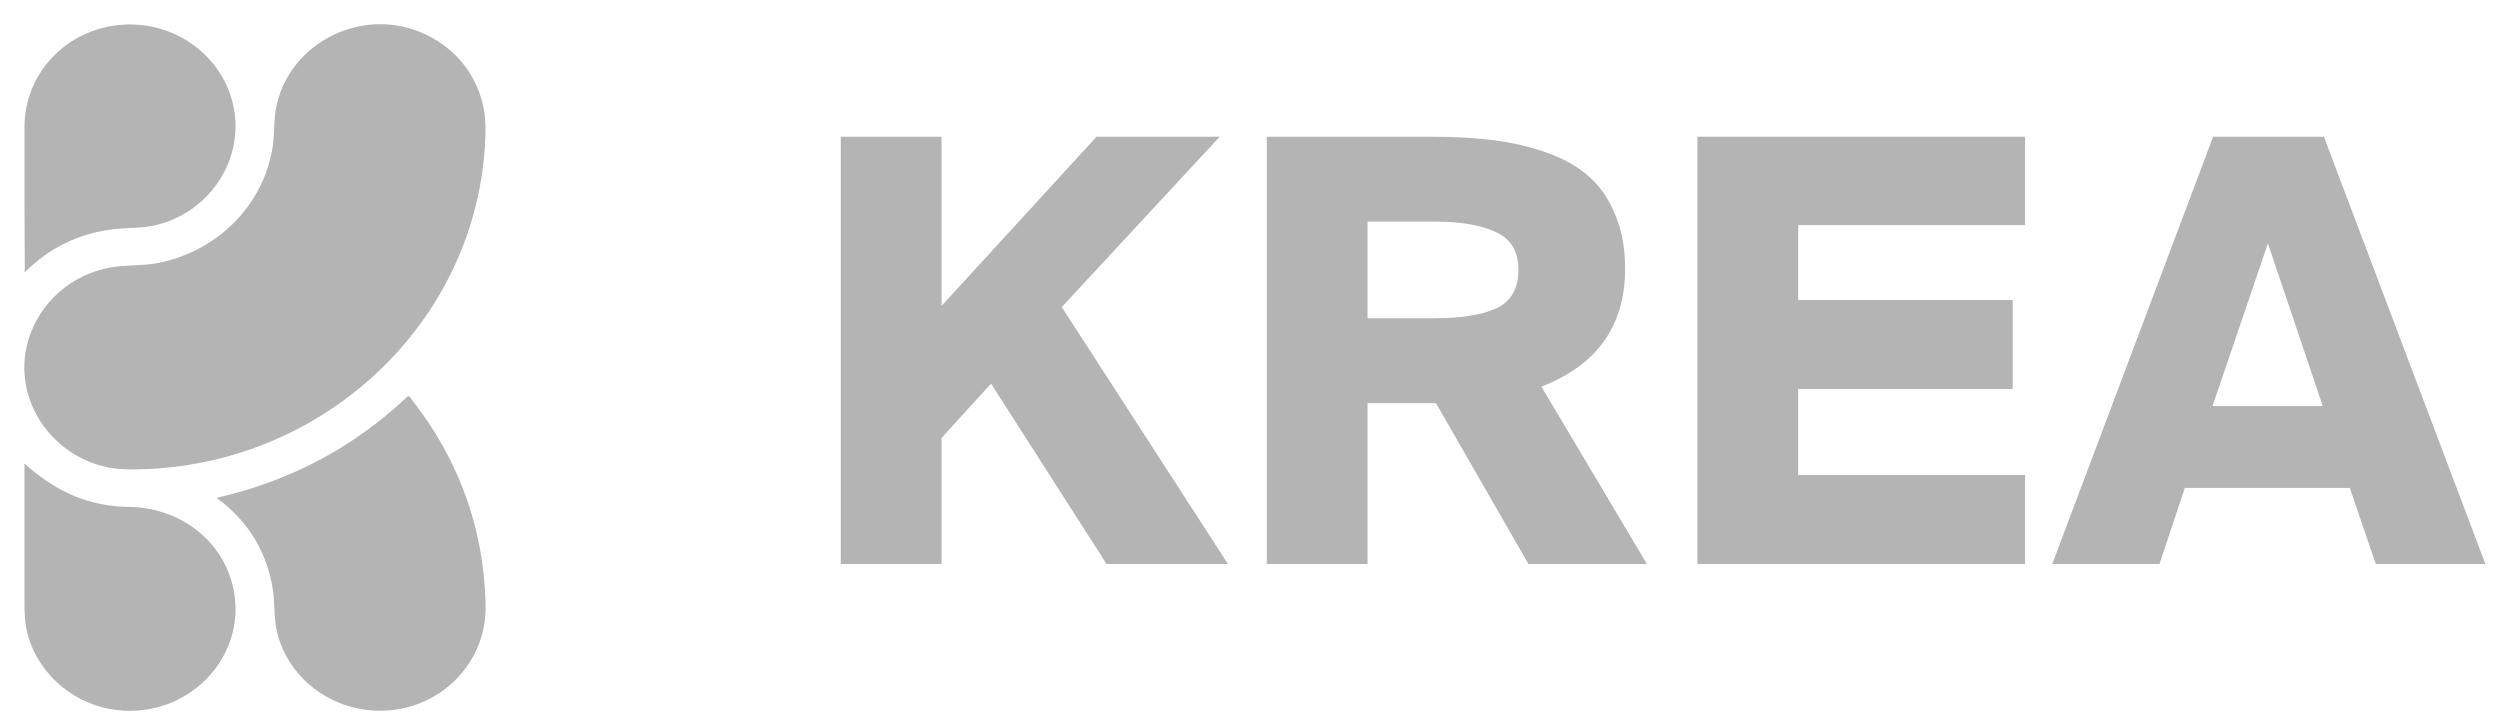
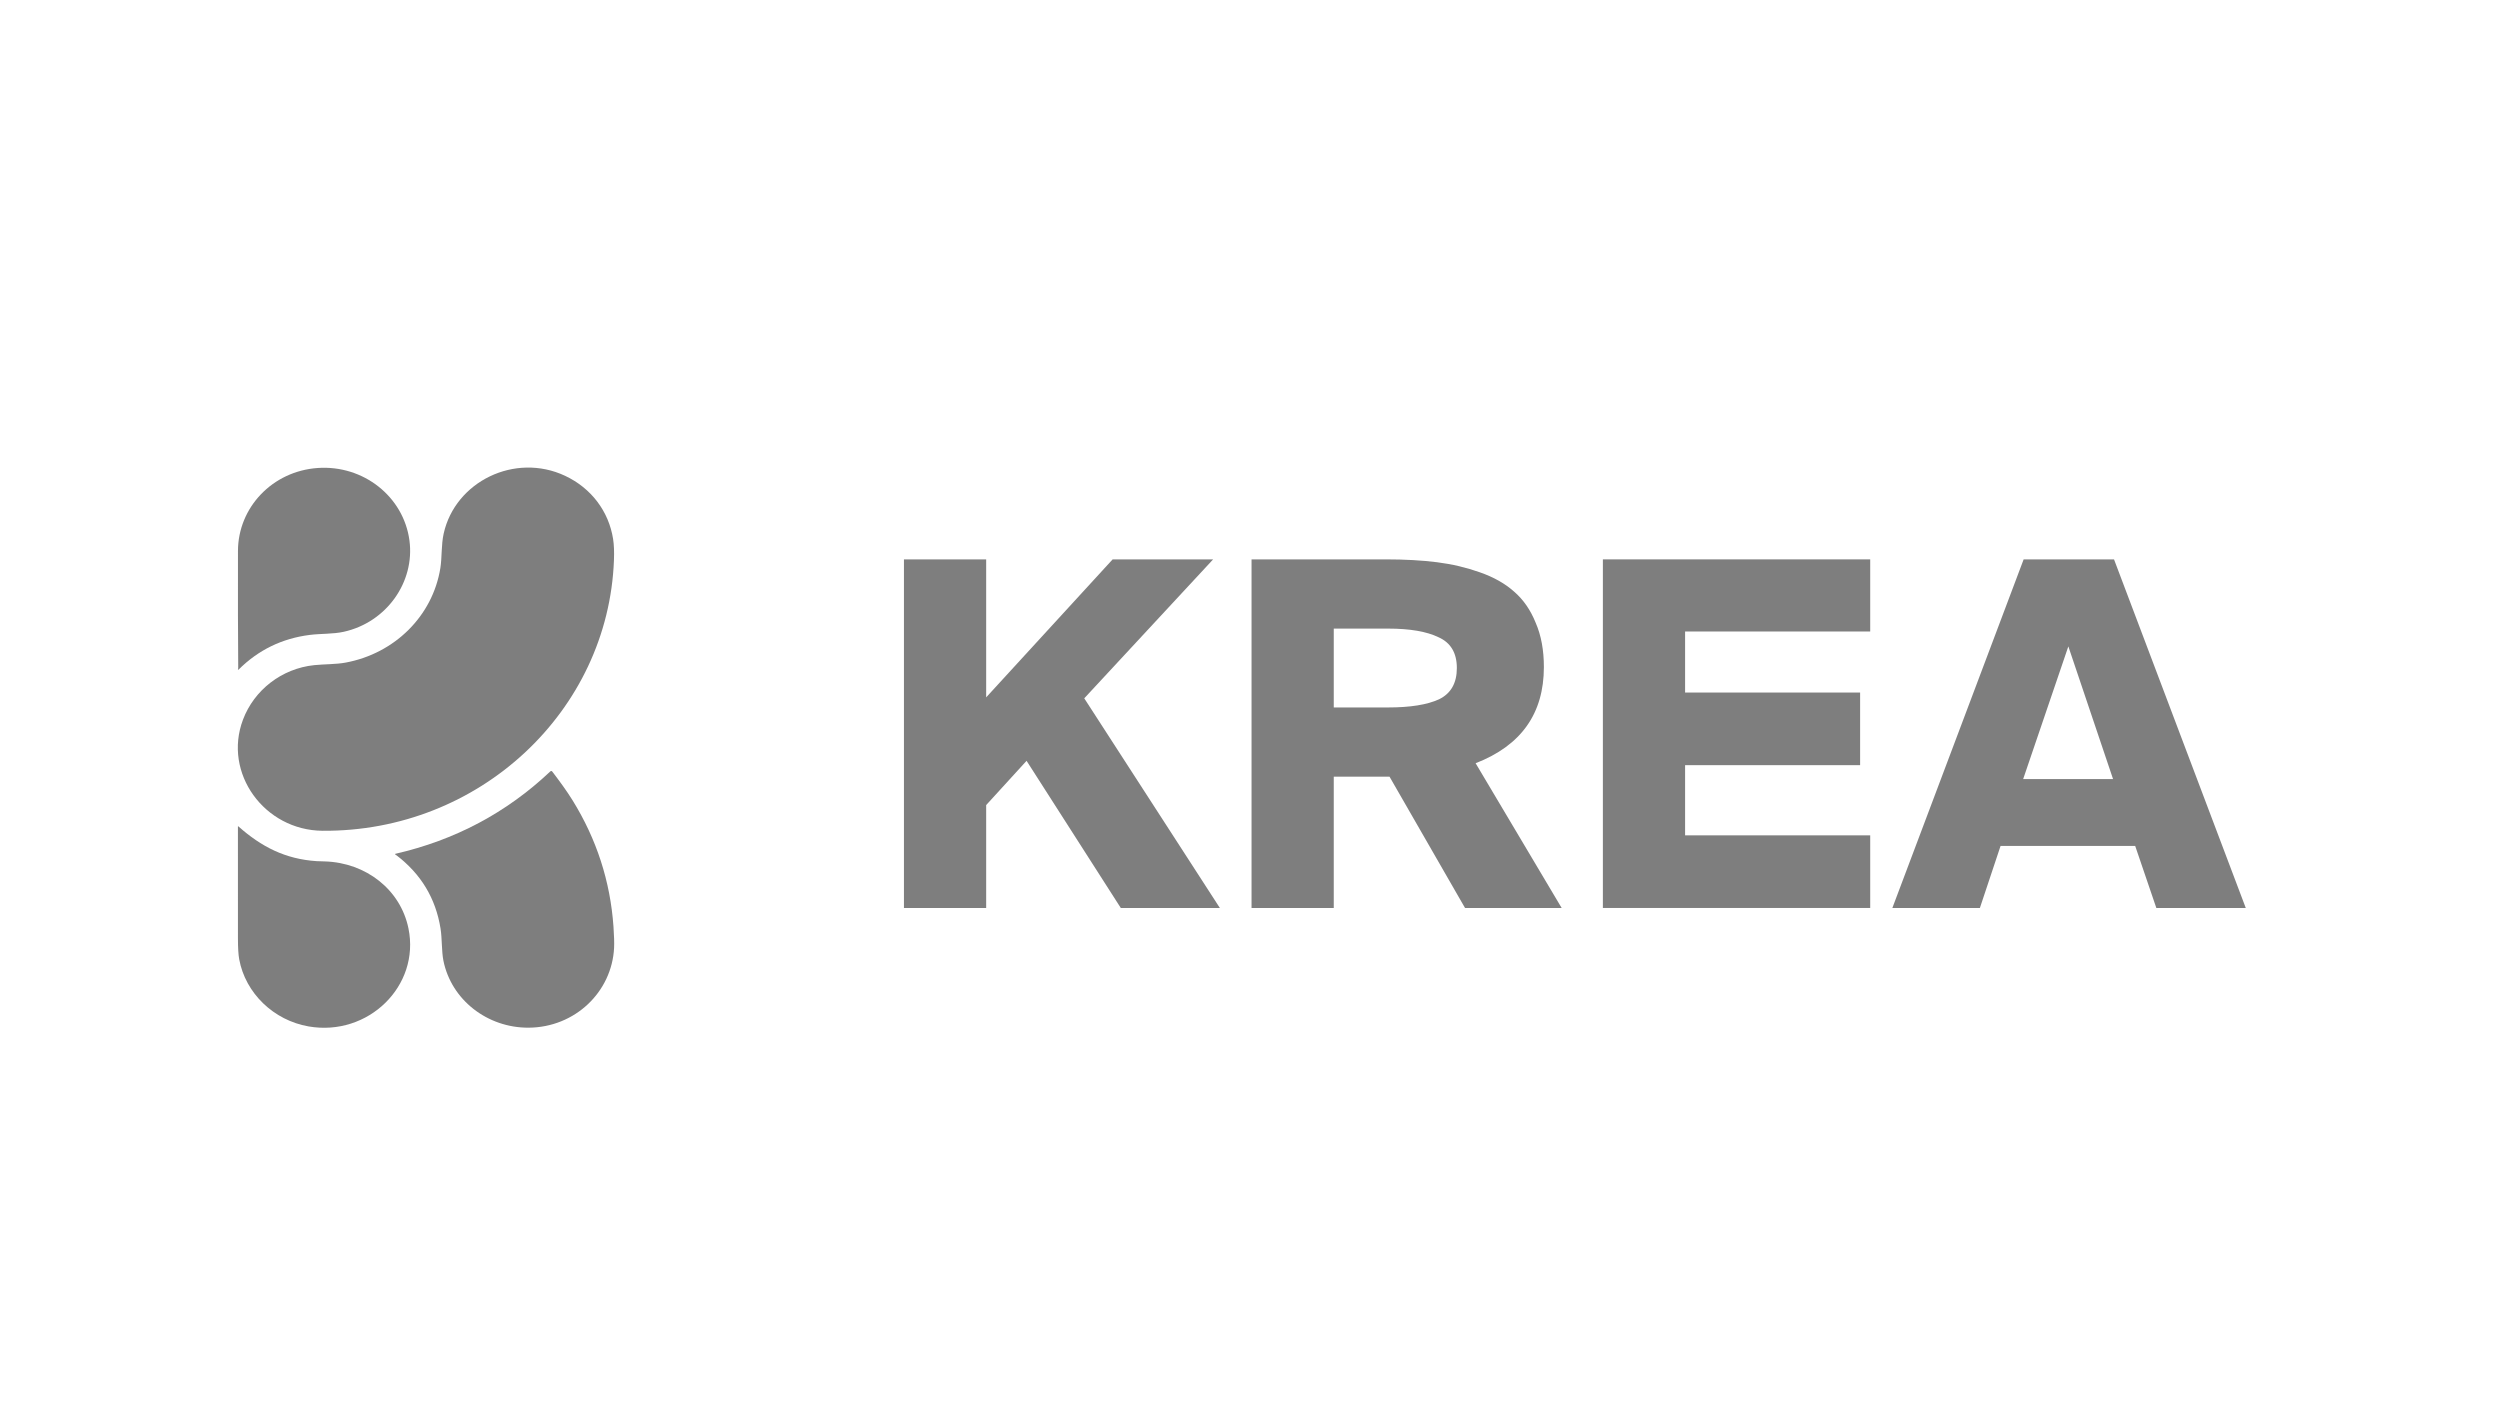
- <svg xmlns="http://www.w3.org/2000/svg" width="97" height="28" viewBox="0 0 97 28" fill="none">
-   <path d="M85.869 5.305H90.168L96.433 21.883H92.18L91.174 18.933H84.771L83.788 21.883H79.627L85.869 5.305ZM85.846 15.755H90.122L87.995 9.444L85.846 15.755Z" fill="#B4B4B4" />
-   <path d="M65.859 5.305H78.573V8.735H69.769V11.639H78.093V15.092H69.769V18.43H78.573V21.883H65.859V5.305Z" fill="#B4B4B4" />
-   <path d="M55.714 15.641H53.061V21.883H49.151V5.305H55.531C56.446 5.305 57.261 5.351 57.977 5.443C58.694 5.534 59.372 5.694 60.013 5.923C60.668 6.151 61.209 6.456 61.636 6.837C62.078 7.218 62.421 7.714 62.665 8.324C62.924 8.918 63.054 9.619 63.054 10.427C63.054 12.638 61.971 14.162 59.807 15.001L63.9 21.883H59.304L55.714 15.641ZM53.061 8.598V12.348H55.645C56.697 12.348 57.505 12.219 58.069 11.959C58.633 11.685 58.915 11.19 58.915 10.473C58.915 9.757 58.625 9.269 58.046 9.01C57.482 8.735 56.682 8.598 55.645 8.598H53.061Z" fill="#B4B4B4" />
-   <path d="M36.532 11.868L42.546 5.305H47.325L41.197 11.914L47.645 21.883H42.934L38.453 14.886L36.532 16.99V21.883H32.622V5.305H36.532V11.868Z" fill="#B4B4B4" />
-   <path d="M4.742 0.96C6.912 0.808 8.826 2.318 9.106 4.404C9.371 6.385 8.015 8.301 5.978 8.75C5.467 8.862 4.899 8.831 4.359 8.899C3.044 9.066 1.918 9.615 0.981 10.546L0.971 10.551L0.96 10.55L0.952 10.543L0.948 10.533C0.948 10.526 0.95 10.519 0.954 10.513C0.96 10.505 0.963 10.496 0.963 10.486C0.95 8.949 0.946 7.089 0.951 4.905C0.955 2.841 2.586 1.112 4.742 0.96Z" fill="#B4B4B4" />
-   <path d="M4.97 18.213C2.208 18.191 0.228 15.474 1.189 12.928C1.719 11.522 3.027 10.497 4.578 10.336C5.05 10.287 5.616 10.3 6.071 10.215C8.406 9.781 10.21 7.995 10.575 5.721C10.656 5.216 10.614 4.615 10.733 4.08C11.284 1.602 14.123 0.212 16.507 1.332C17.75 1.917 18.584 3.021 18.79 4.339C18.832 4.61 18.846 4.945 18.831 5.344C18.561 12.524 12.429 18.272 4.97 18.213Z" fill="#B4B4B4" />
-   <path d="M8.449 19.355C8.436 19.35 8.428 19.341 8.423 19.33L8.422 19.323L8.424 19.317L8.428 19.311C8.43 19.31 8.433 19.309 8.435 19.308C11.269 18.66 13.724 17.355 15.8 15.394C15.837 15.358 15.871 15.361 15.902 15.402C16.235 15.84 16.582 16.312 16.861 16.762C18.007 18.611 18.656 20.614 18.808 22.77C18.839 23.205 18.848 23.541 18.837 23.778C18.734 25.873 16.98 27.564 14.77 27.577C12.812 27.587 11.091 26.252 10.72 24.384C10.632 23.942 10.659 23.329 10.585 22.862C10.354 21.424 9.652 20.261 8.477 19.371C8.472 19.367 8.462 19.361 8.449 19.355Z" fill="#B4B4B4" />
-   <path d="M4.308 27.516C2.646 27.227 1.308 25.936 1.01 24.33C0.97 24.11 0.949 23.775 0.949 23.325C0.949 21.554 0.949 19.782 0.948 18.011C0.948 17.993 0.955 17.99 0.968 18.002C2.055 18.968 3.197 19.559 4.69 19.657C4.69 19.657 4.825 19.662 5.091 19.67C7.033 19.732 8.679 21.006 9.058 22.855C9.62 25.59 7.144 28.01 4.308 27.516Z" fill="#B4B4B4" />
+ <svg xmlns="http://www.w3.org/2000/svg" width="107" height="60" viewBox="0 0 107 60" fill="none">
+   <path d="M86.612 23.941H90.48L96.119 38.861H92.291L91.386 36.206H85.624L84.739 38.861H80.993L86.612 23.941ZM86.591 33.345H90.439L88.525 27.666L86.591 33.345Z" fill="#7E7E7E" />
+   <path d="M68.603 23.941H80.045V27.028H72.122V29.641H79.613V32.749H72.122V35.753H80.045V38.861H68.603V23.941Z" fill="#7E7E7E" />
+   <path d="M59.472 33.242H57.085V38.861H53.566V23.941H59.307C60.13 23.941 60.864 23.982 61.509 24.064C62.154 24.146 62.765 24.291 63.341 24.496C63.931 24.702 64.418 24.977 64.802 25.32C65.2 25.663 65.508 26.108 65.728 26.657C65.961 27.192 66.078 27.823 66.078 28.55C66.078 30.54 65.104 31.912 63.156 32.666L66.839 38.861H62.703L59.472 33.242ZM57.085 26.904V30.279H59.41C60.357 30.279 61.084 30.163 61.592 29.929C62.099 29.682 62.353 29.236 62.353 28.592C62.353 27.947 62.092 27.508 61.571 27.275C61.063 27.028 60.343 26.904 59.41 26.904H57.085Z" fill="#7E7E7E" />
+   <path d="M42.208 29.847L47.621 23.941H51.922L46.406 29.888L52.21 38.861H47.97L43.937 32.563L42.208 34.457V38.861H38.689V23.941H42.208V29.847Z" fill="#7E7E7E" />
+   <path d="M13.597 20.03C15.55 19.893 17.273 21.253 17.524 23.129C17.763 24.912 16.543 26.637 14.709 27.041C14.25 27.142 13.739 27.114 13.253 27.175C12.069 27.326 11.056 27.82 10.213 28.657L10.204 28.662L10.194 28.661L10.186 28.655L10.183 28.646C10.183 28.639 10.184 28.633 10.188 28.628C10.193 28.62 10.196 28.612 10.196 28.603C10.184 27.22 10.181 25.546 10.185 23.58C10.189 21.723 11.656 20.166 13.597 20.03Z" fill="#7E7E7E" />
+   <path d="M13.803 35.557C11.317 35.538 9.535 33.092 10.4 30.801C10.877 29.536 12.054 28.613 13.45 28.468C13.874 28.424 14.384 28.436 14.793 28.359C16.895 27.969 18.518 26.361 18.847 24.315C18.92 23.861 18.882 23.319 18.989 22.838C19.485 20.608 22.04 19.357 24.186 20.365C25.305 20.891 26.055 21.884 26.241 23.071C26.279 23.315 26.291 23.616 26.277 23.976C26.034 30.437 20.516 35.611 13.803 35.557Z" fill="#7E7E7E" />
+   <path d="M16.933 36.586C16.922 36.581 16.914 36.573 16.91 36.563L16.909 36.557L16.911 36.551L16.915 36.546C16.917 36.545 16.919 36.544 16.921 36.543C19.471 35.959 21.681 34.785 23.549 33.02C23.583 32.989 23.613 32.991 23.641 33.028C23.941 33.422 24.254 33.846 24.505 34.252C25.535 35.916 26.12 37.718 26.257 39.659C26.284 40.05 26.293 40.353 26.283 40.566C26.19 42.452 24.612 43.974 22.622 43.985C20.86 43.994 19.312 42.793 18.977 41.111C18.898 40.713 18.923 40.162 18.855 39.742C18.648 38.448 18.016 37.401 16.959 36.6C16.954 36.596 16.945 36.591 16.933 36.586Z" fill="#7E7E7E" />
+   <path d="M13.207 43.931C11.71 43.67 10.507 42.508 10.239 41.063C10.202 40.865 10.184 40.564 10.184 40.159C10.184 38.565 10.183 36.97 10.183 35.376C10.183 35.36 10.189 35.357 10.201 35.368C11.179 36.237 12.207 36.769 13.55 36.857C13.55 36.857 13.672 36.861 13.911 36.869C15.659 36.925 17.14 38.071 17.482 39.735C17.988 42.197 15.759 44.375 13.207 43.931Z" fill="#7E7E7E" />
</svg>
